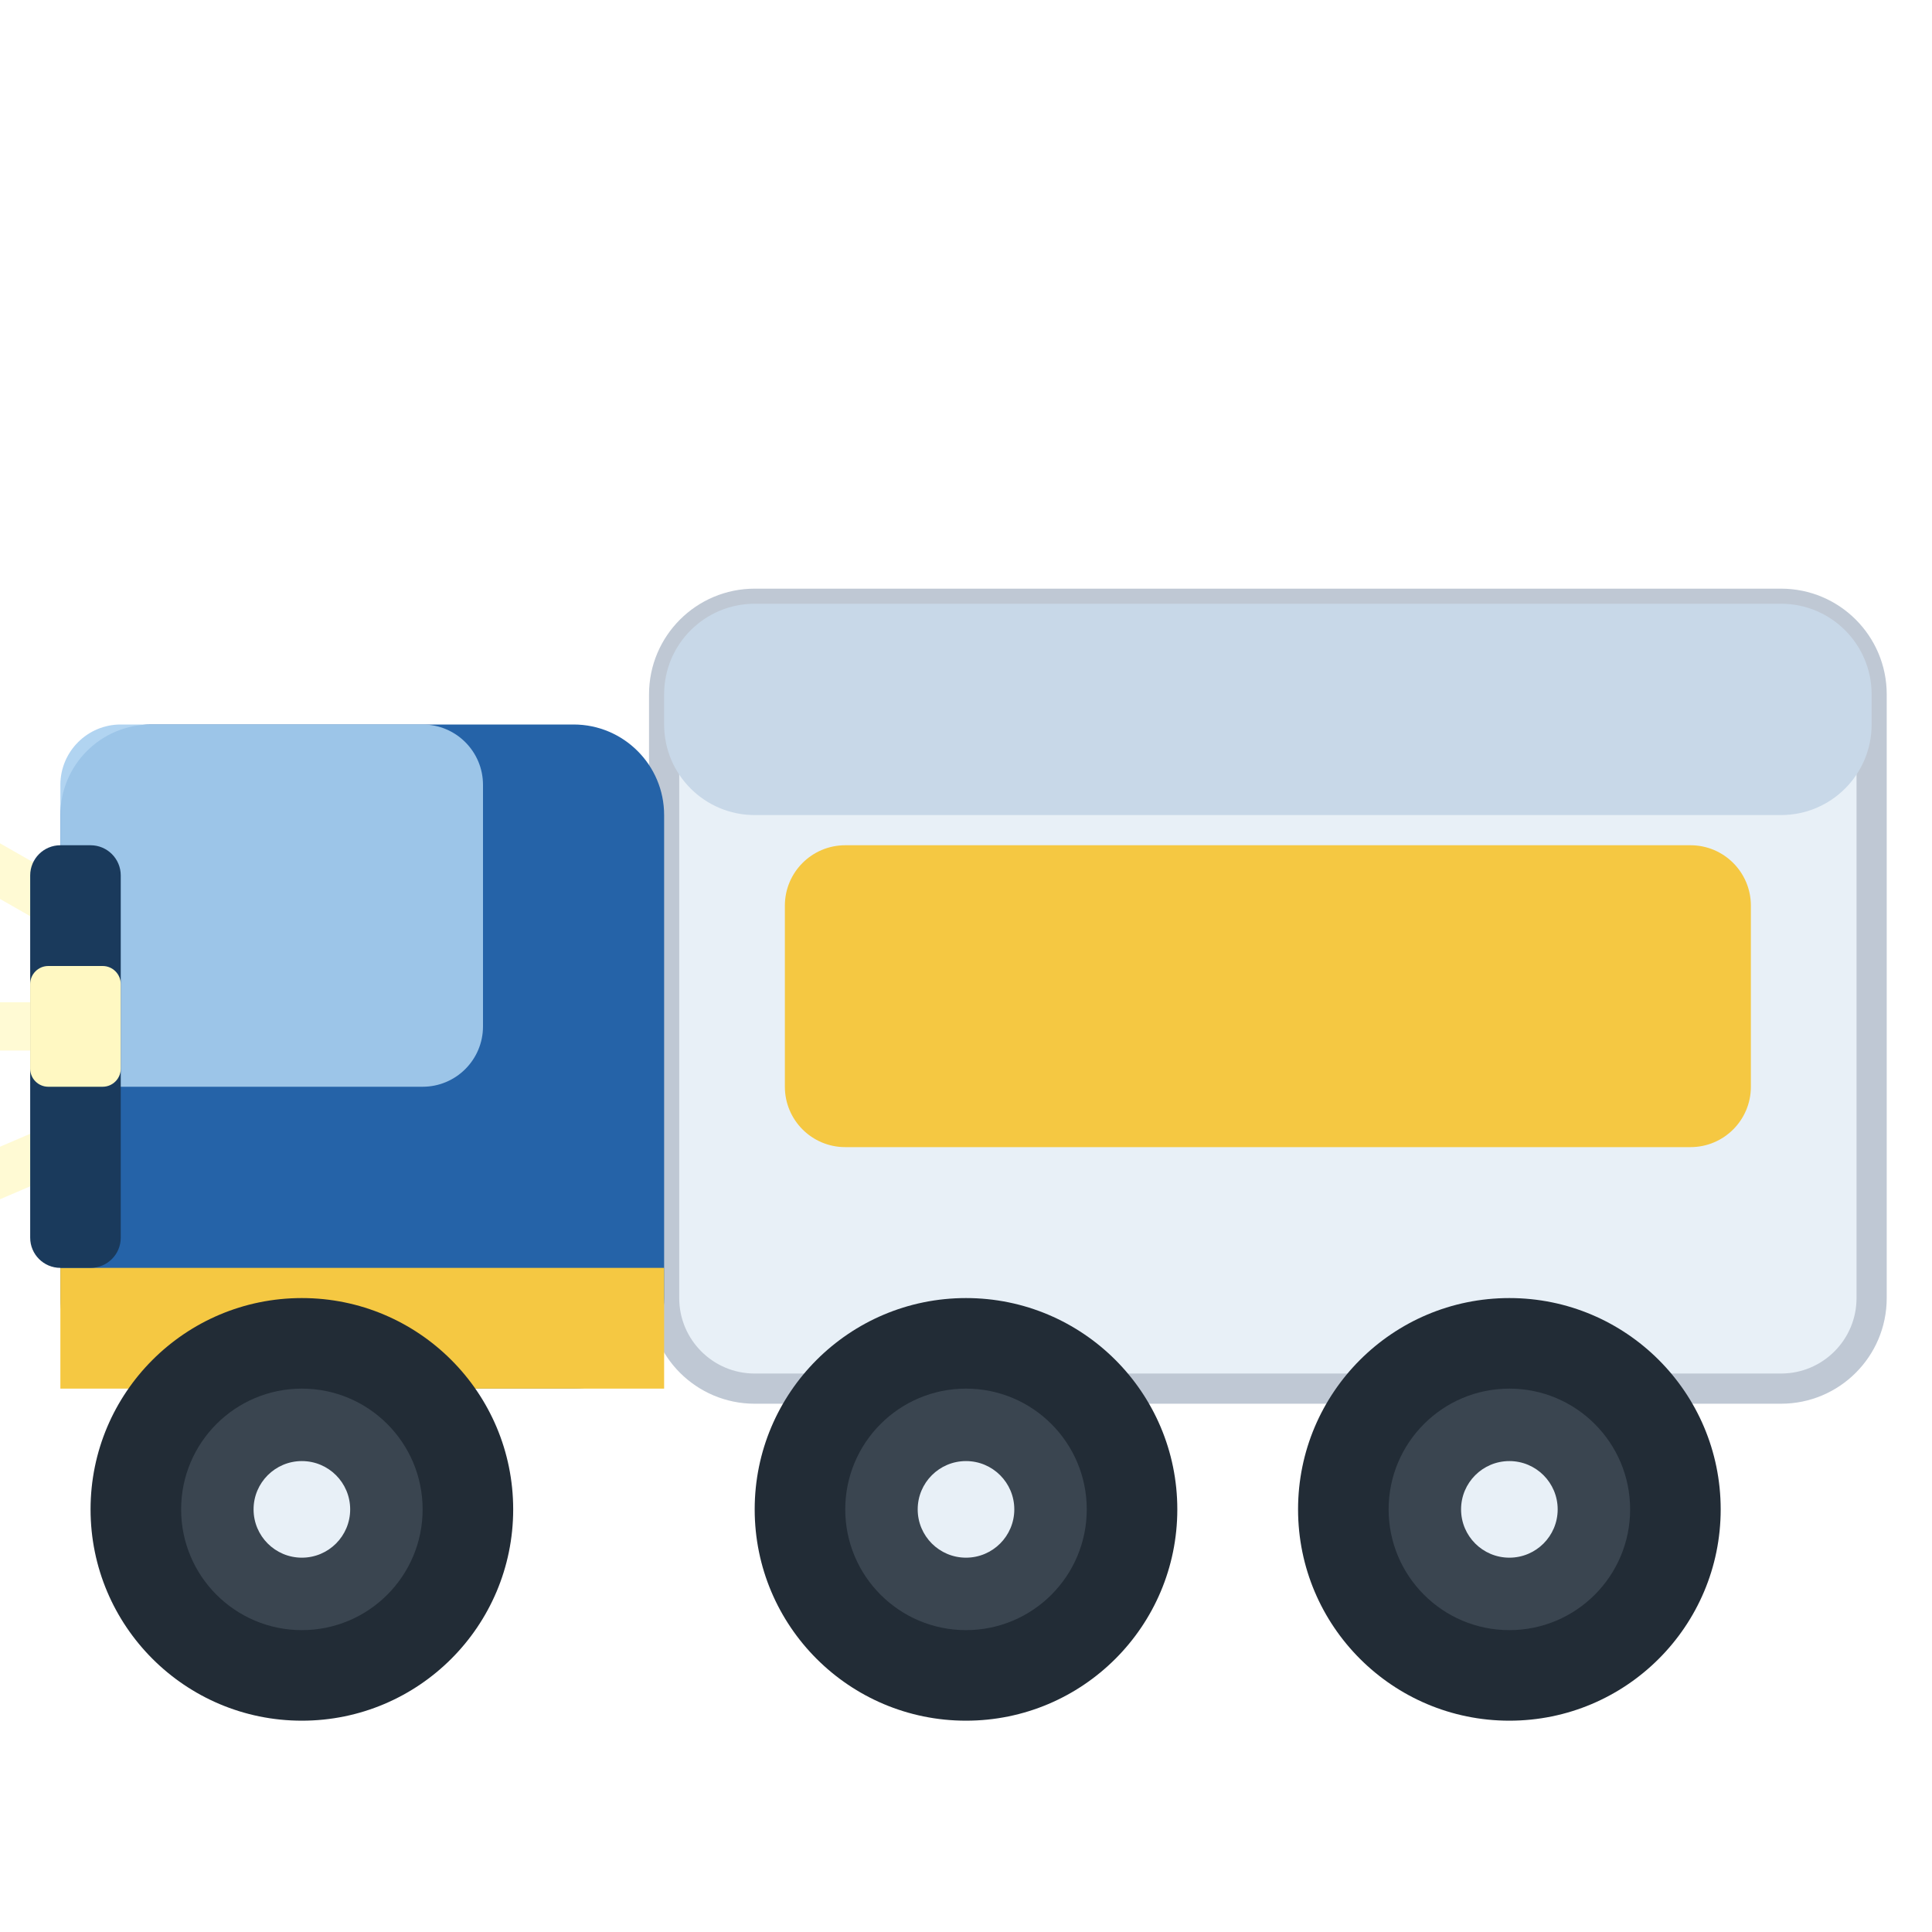
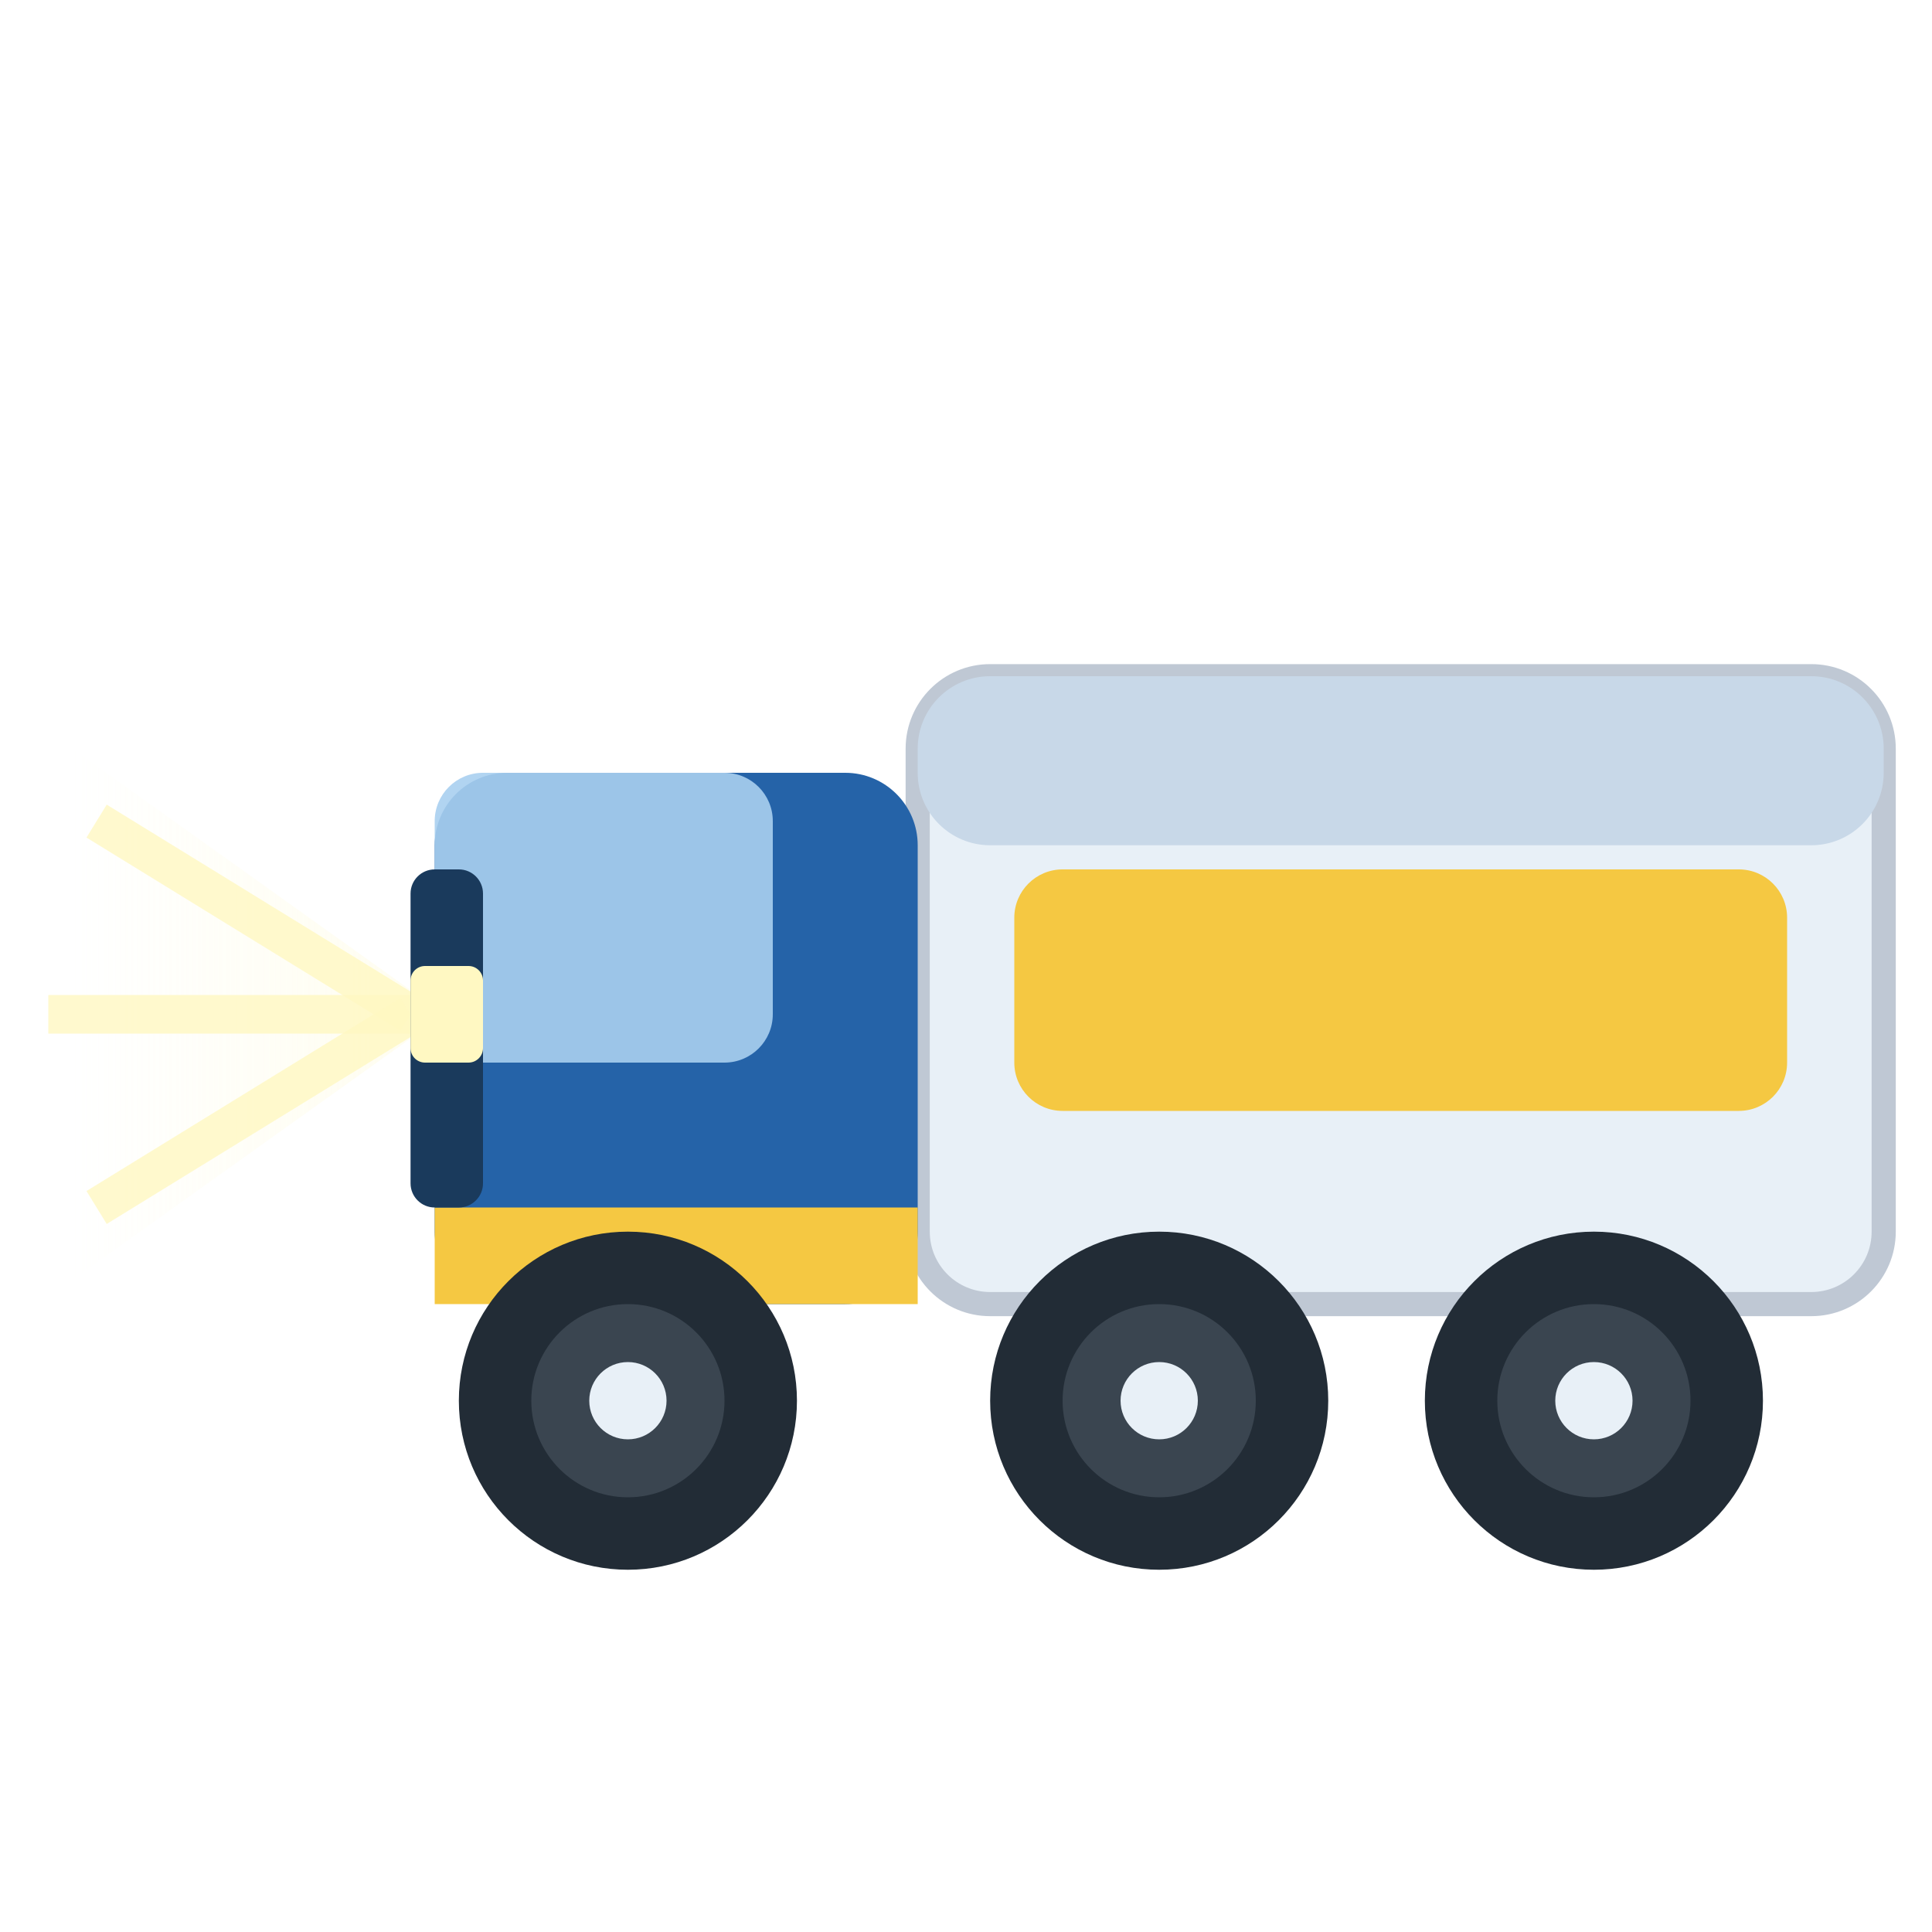
- <svg xmlns="http://www.w3.org/2000/svg" viewBox="0 0 32 32" width="512" height="512">
-   <g transform="scale(-1,1) translate(-32,0)">
-     <line x1="31" y1="15" x2="38" y2="11" stroke="#FFF8C2" stroke-width="0.8" opacity="0.7" />
-     <line x1="31" y1="17" x2="39" y2="17" stroke="#FFF8C2" stroke-width="0.8" opacity="0.7" />
-     <line x1="31" y1="19" x2="38" y2="22" stroke="#FFF8C2" stroke-width="0.8" opacity="0.7" />
+ <svg xmlns="http://www.w3.org/2000/svg" viewBox="0 0 40 32" width="512" height="512">
+   <defs>
+     <linearGradient id="light-beam" x1="0" y1="0" x2="1" y2="0">
+       <stop offset="0%" stop-color="#FFF8C2" stop-opacity="0.8" />
+       <stop offset="100%" stop-color="#FFF8C2" stop-opacity="0" />
+     </linearGradient>
+   </defs>
+   <g transform="scale(-1,1) translate(-40,0)">
+     <polygon points="31.5,16.5 38.5,11.5 38.5,22.5 31.5,17.5" fill="url(#light-beam)" opacity="0.3" />
+     <line x1="31.5" y1="17" x2="38" y2="13" stroke="#FFF8C2" stroke-width="0.8" opacity="0.8" />
+     <line x1="31.5" y1="17" x2="39" y2="17" stroke="#FFF8C2" stroke-width="0.8" opacity="0.8" />
+     <line x1="31.5" y1="17" x2="38" y2="21" stroke="#FFF8C2" stroke-width="0.8" opacity="0.8" />
    <rect x="1" y="10" width="20" height="13" rx="1.5" fill="#E8F0F7" stroke="#BFC8D4" stroke-width="0.5" />
    <rect x="1" y="10" width="20" height="3.5" rx="1.5" fill="#C8D8E8" />
    <rect x="3" y="14" width="16" height="5" rx="1" fill="#F5C842" />
    <rect x="21" y="12" width="10" height="11" rx="1.5" fill="#2563A8" />
    <rect x="24" y="12" width="7" height="6" rx="1" fill="#A8CFF0" opacity="0.9" />
    <rect x="21" y="21" width="10" height="2" fill="#F5C842" />
    <rect x="30" y="14" width="1.5" height="7" rx="0.5" fill="#1A3A5C" />
    <rect x="30" y="16" width="1.5" height="2" rx="0.3" fill="#FFF8C2" />
    <circle cx="7" cy="25" r="3.5" fill="#222C36" />
    <circle cx="7" cy="25" r="2" fill="#3A4550" />
    <circle cx="7" cy="25" r="0.8" fill="#E8F0F7" />
    <circle cx="16" cy="25" r="3.5" fill="#222C36" />
    <circle cx="16" cy="25" r="2" fill="#3A4550" />
    <circle cx="16" cy="25" r="0.8" fill="#E8F0F7" />
    <circle cx="27" cy="25" r="3.5" fill="#222C36" />
    <circle cx="27" cy="25" r="2" fill="#3A4550" />
    <circle cx="27" cy="25" r="0.8" fill="#E8F0F7" />
  </g>
</svg>
